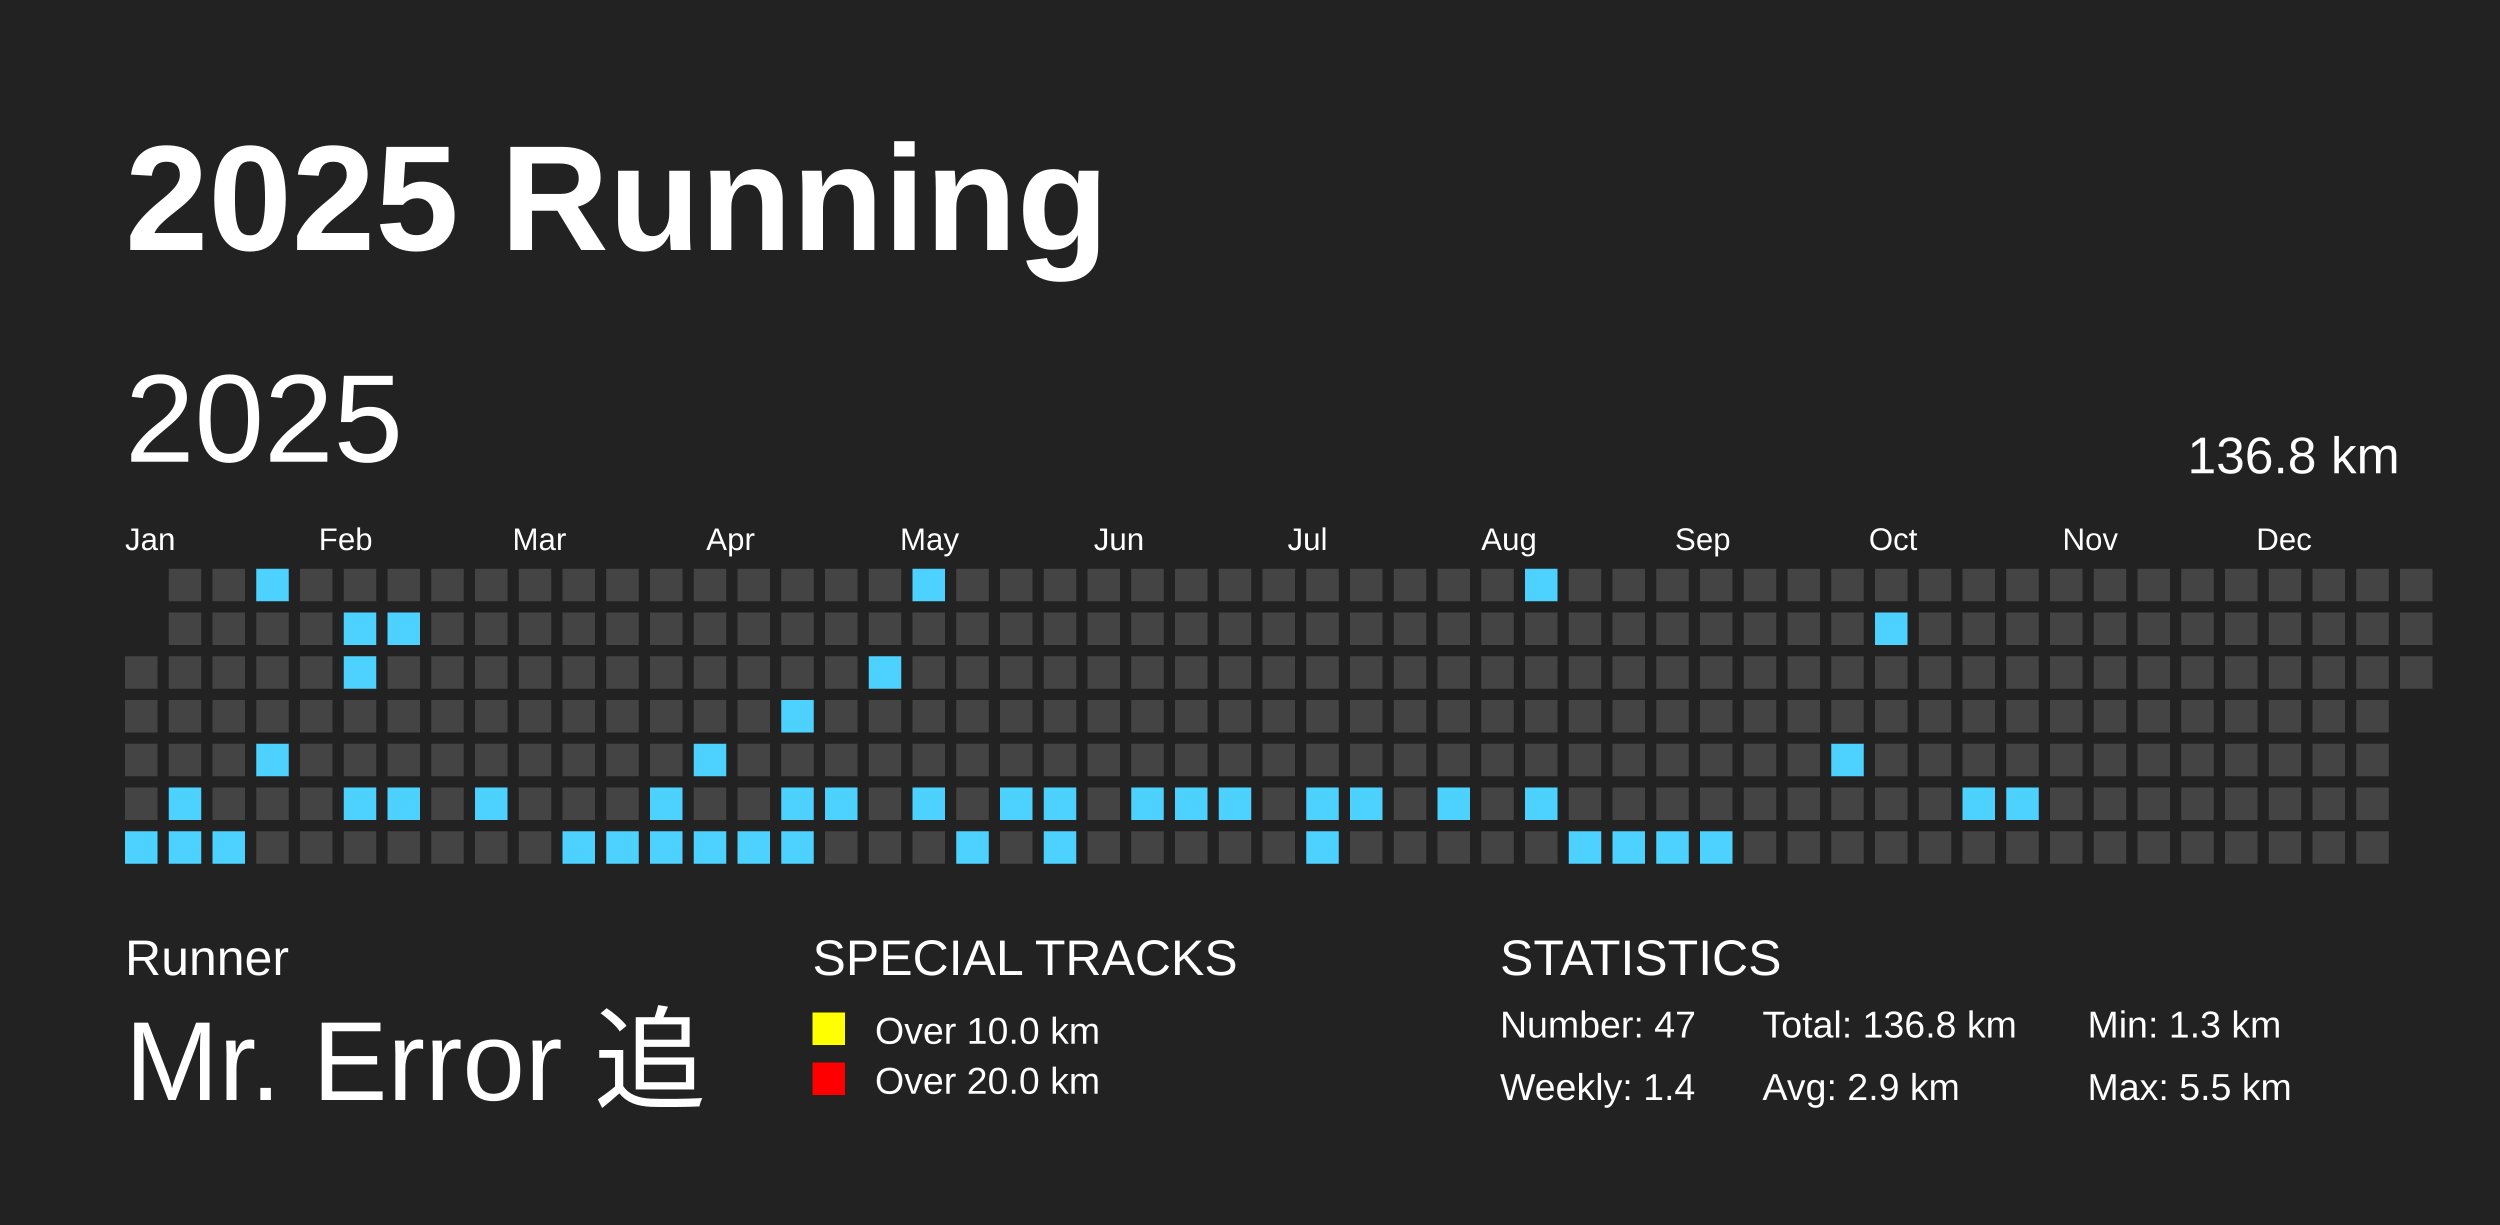
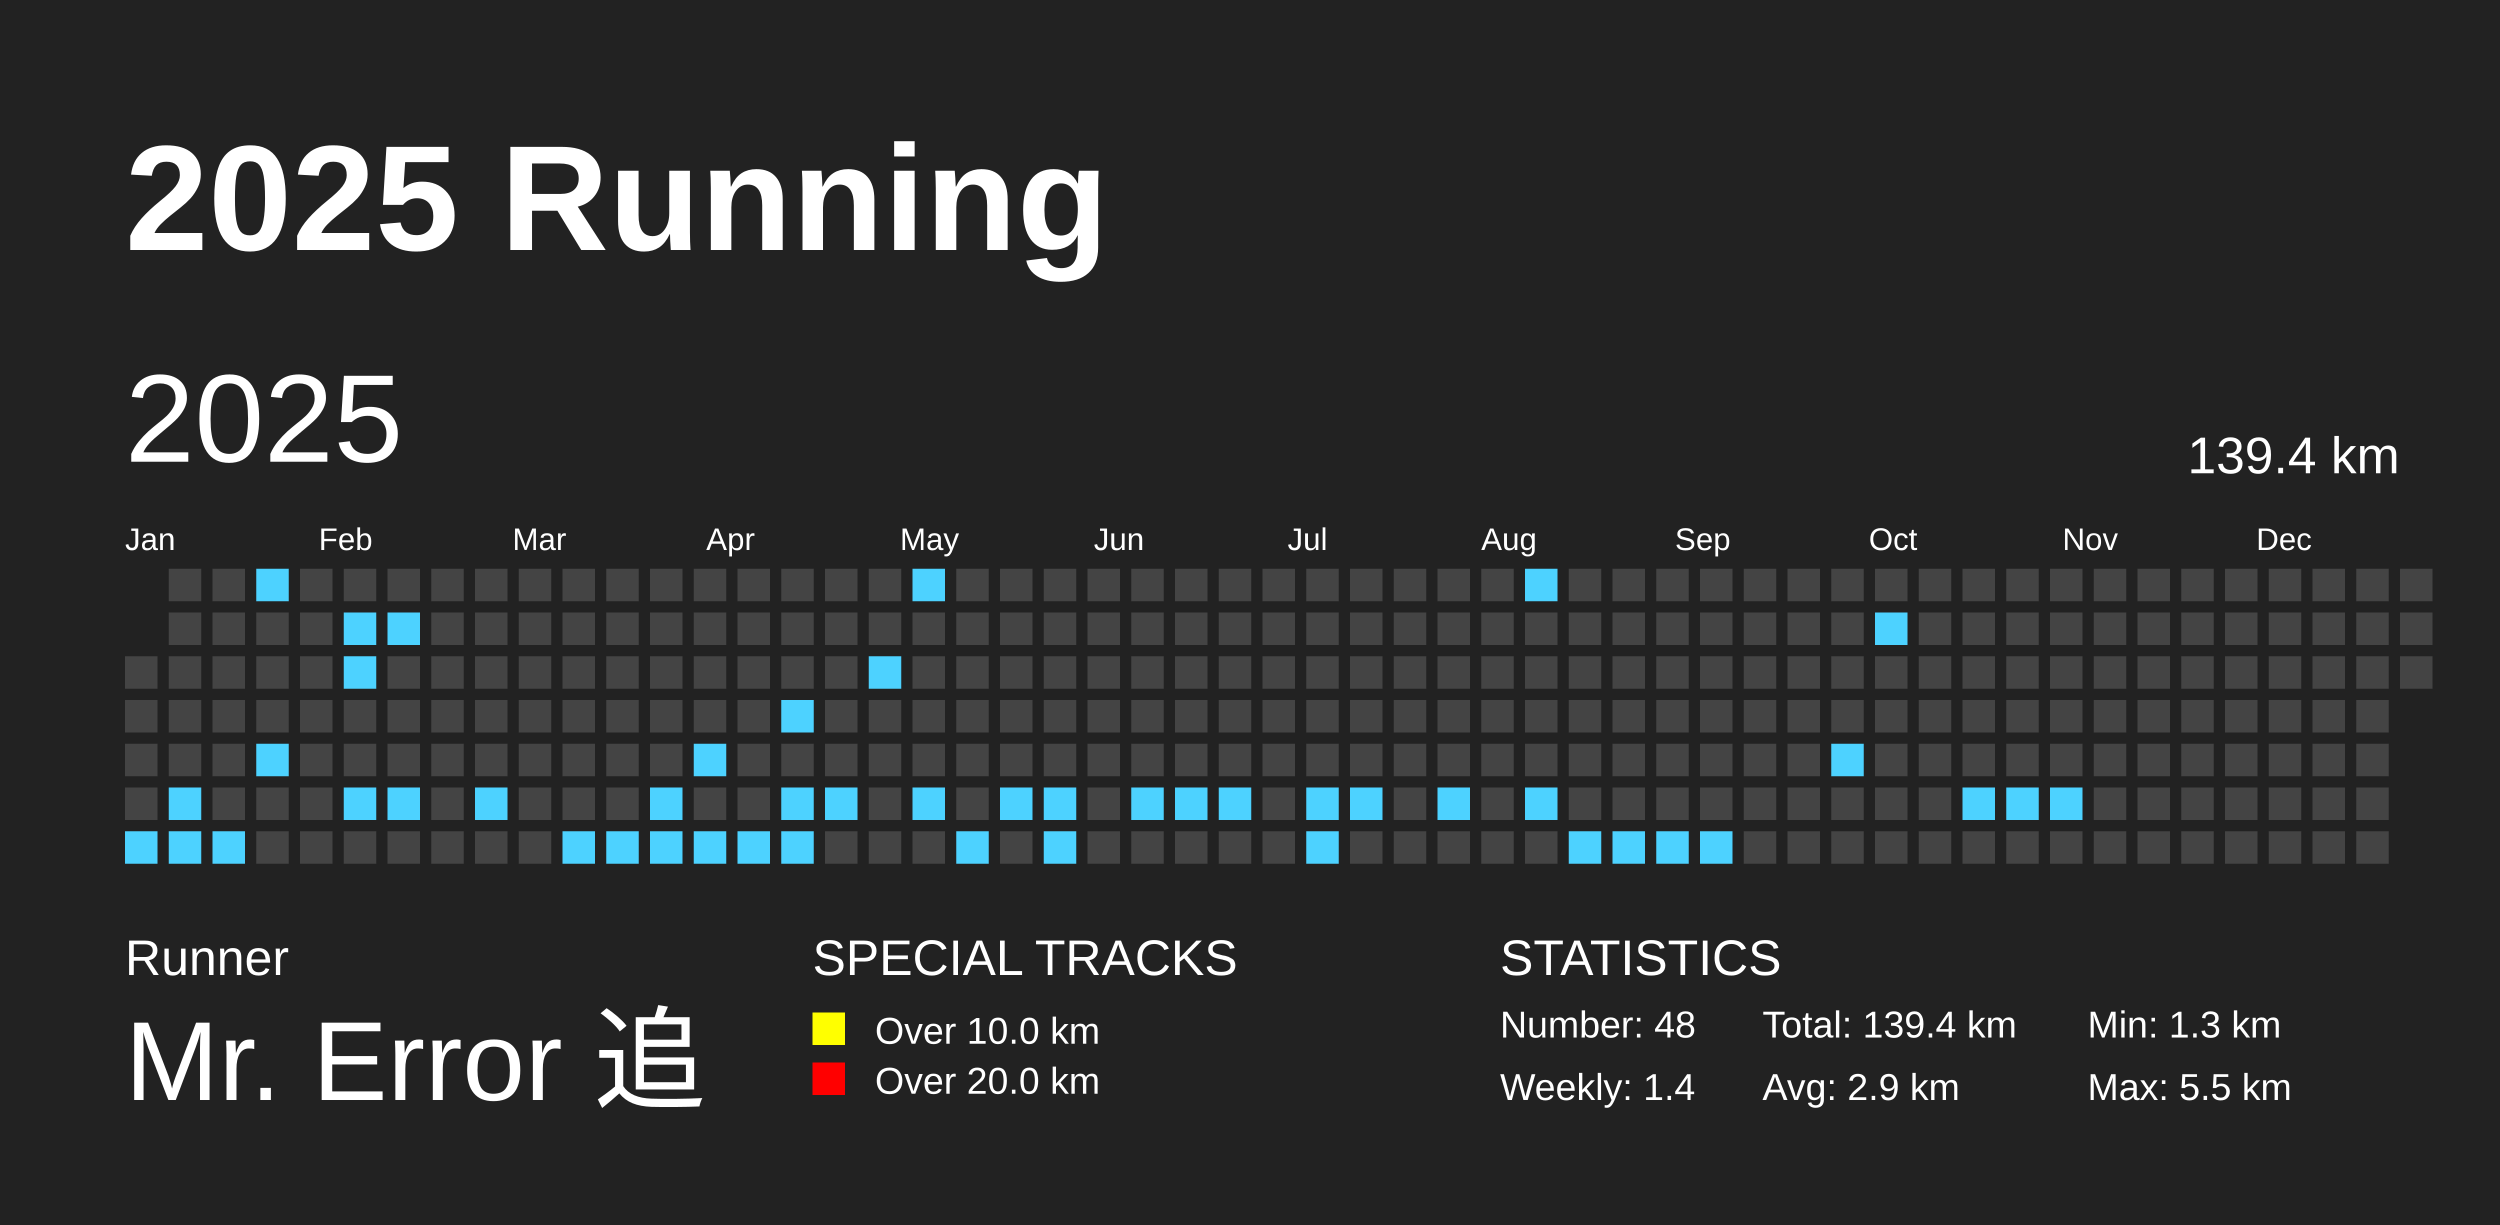
<svg xmlns="http://www.w3.org/2000/svg" baseProfile="full" height="98mm" version="1.1" viewBox="0,0,200,98" width="200mm">
  <defs />
  <rect fill="#222222" height="98" width="200" x="0" y="0" />
  <text fill="#FFFFFF" style="font-size:12px; font-family:Arial; font-weight:bold;" x="10" y="20">2025 Running</text>
  <text fill="#FFFFFF" style="font-size:4px; font-family:Arial" x="10" y="78">Runner</text>
  <text fill="#FFFFFF" style="font-size:9px; font-family:Arial" x="10" y="88">Mr. Error 追</text>
  <text fill="#FFFFFF" style="font-size:4px; font-family:Arial" x="65" y="78">SPECIAL TRACKS</text>
  <rect fill="yellow" height="2.6" width="2.6" x="65" y="81" />
  <text fill="#FFFFFF" style="font-size:3px; font-family:Arial" x="70" y="83.5">Over 10.0 km</text>
  <rect fill="red" height="2.6" width="2.6" x="65" y="85" />
  <text fill="#FFFFFF" style="font-size:3px; font-family:Arial" x="70" y="87.5">Over 20.0 km</text>
  <text fill="#FFFFFF" style="font-size:4px; font-family:Arial" x="120" y="78">STATISTICS</text>
-   <text fill="#FFFFFF" style="font-size:3px; font-family:Arial" x="120" y="83">Number: 47</text>
+   <text fill="#FFFFFF" style="font-size:3px; font-family:Arial" x="120" y="83">Number: 48</text>
  <text fill="#FFFFFF" style="font-size:3px; font-family:Arial" x="120" y="88">Weekly: 1.4</text>
-   <text fill="#FFFFFF" style="font-size:3px; font-family:Arial" x="141" y="83">Total: 136.8 km</text>
+   <text fill="#FFFFFF" style="font-size:3px; font-family:Arial" x="141" y="83">Total: 139.4 km</text>
  <text fill="#FFFFFF" style="font-size:3px; font-family:Arial" x="141" y="88">Avg: 2.9 km</text>
  <text fill="#FFFFFF" style="font-size:3px; font-family:Arial" x="167" y="83">Min: 1.3 km</text>
  <text fill="#FFFFFF" style="font-size:3px; font-family:Arial" x="167" y="88">Max: 5.5 km</text>
  <text dominant-baseline="hanging" fill="#FFFFFF" style="font-size:10.0px; font-family:Arial;" x="10" y="30">2025</text>
-   <text dominant-baseline="hanging" fill="#FFFFFF" style="font-size:4.125px; font-family:Arial;" x="175" y="35">136.8 km</text>
+   <text dominant-baseline="hanging" fill="#FFFFFF" style="font-size:4.125px; font-family:Arial;" x="175" y="35">139.4 km</text>
  <text fill="#FFFFFF" style="font-size:2.5px; font-family:Arial" x="10.0" y="44">Jan</text>
  <text fill="#FFFFFF" style="font-size:2.5px; font-family:Arial" x="25.5" y="44">Feb</text>
  <text fill="#FFFFFF" style="font-size:2.5px; font-family:Arial" x="41.0" y="44">Mar</text>
  <text fill="#FFFFFF" style="font-size:2.5px; font-family:Arial" x="56.5" y="44">Apr</text>
  <text fill="#FFFFFF" style="font-size:2.5px; font-family:Arial" x="72.0" y="44">May</text>
  <text fill="#FFFFFF" style="font-size:2.5px; font-family:Arial" x="87.5" y="44">Jun</text>
  <text fill="#FFFFFF" style="font-size:2.5px; font-family:Arial" x="103.0" y="44">Jul</text>
  <text fill="#FFFFFF" style="font-size:2.5px; font-family:Arial" x="118.5" y="44">Aug</text>
  <text fill="#FFFFFF" style="font-size:2.5px; font-family:Arial" x="134.0" y="44">Sep</text>
  <text fill="#FFFFFF" style="font-size:2.5px; font-family:Arial" x="149.5" y="44">Oct</text>
  <text fill="#FFFFFF" style="font-size:2.5px; font-family:Arial" x="165.0" y="44">Nov</text>
  <text fill="#FFFFFF" style="font-size:2.5px; font-family:Arial" x="180.5" y="44">Dec</text>
  <rect fill="#444444" height="2.6" width="2.6" x="10.0" y="52.5" />
  <rect fill="#444444" height="2.6" width="2.6" x="10.0" y="56.0" />
  <rect fill="#444444" height="2.6" width="2.6" x="10.0" y="59.5" />
  <rect fill="#444444" height="2.6" width="2.6" x="10.0" y="63.0" />
  <rect fill="#4DD2FF" height="2.6" width="2.6" x="10.0" y="66.5" />
  <rect fill="#444444" height="2.6" width="2.6" x="13.5" y="45.5" />
  <rect fill="#444444" height="2.6" width="2.6" x="13.5" y="49.0" />
  <rect fill="#444444" height="2.6" width="2.6" x="13.5" y="52.5" />
  <rect fill="#444444" height="2.6" width="2.6" x="13.5" y="56.0" />
  <rect fill="#444444" height="2.6" width="2.6" x="13.5" y="59.5" />
  <rect fill="#4DD2FF" height="2.6" width="2.6" x="13.5" y="63.0" />
  <rect fill="#4DD2FF" height="2.6" width="2.6" x="13.5" y="66.5" />
  <rect fill="#444444" height="2.6" width="2.6" x="17.0" y="45.5" />
  <rect fill="#444444" height="2.6" width="2.6" x="17.0" y="49.0" />
  <rect fill="#444444" height="2.6" width="2.6" x="17.0" y="52.5" />
  <rect fill="#444444" height="2.6" width="2.6" x="17.0" y="56.0" />
  <rect fill="#444444" height="2.6" width="2.6" x="17.0" y="59.5" />
  <rect fill="#444444" height="2.6" width="2.6" x="17.0" y="63.0" />
  <rect fill="#4DD2FF" height="2.6" width="2.6" x="17.0" y="66.5" />
  <rect fill="#4DD2FF" height="2.6" width="2.6" x="20.5" y="45.5" />
  <rect fill="#444444" height="2.6" width="2.6" x="20.5" y="49.0" />
  <rect fill="#444444" height="2.6" width="2.6" x="20.5" y="52.5" />
  <rect fill="#444444" height="2.6" width="2.6" x="20.5" y="56.0" />
  <rect fill="#4DD2FF" height="2.6" width="2.6" x="20.5" y="59.5" />
  <rect fill="#444444" height="2.6" width="2.6" x="20.5" y="63.0" />
  <rect fill="#444444" height="2.6" width="2.6" x="20.5" y="66.5" />
  <rect fill="#444444" height="2.6" width="2.6" x="24.0" y="45.5" />
  <rect fill="#444444" height="2.6" width="2.6" x="24.0" y="49.0" />
  <rect fill="#444444" height="2.6" width="2.6" x="24.0" y="52.5" />
  <rect fill="#444444" height="2.6" width="2.6" x="24.0" y="56.0" />
  <rect fill="#444444" height="2.6" width="2.6" x="24.0" y="59.5" />
  <rect fill="#444444" height="2.6" width="2.6" x="24.0" y="63.0" />
  <rect fill="#444444" height="2.6" width="2.6" x="24.0" y="66.5" />
  <rect fill="#444444" height="2.6" width="2.6" x="27.5" y="45.5" />
  <rect fill="#4DD2FF" height="2.6" width="2.6" x="27.5" y="49.0" />
  <rect fill="#4DD2FF" height="2.6" width="2.6" x="27.5" y="52.5" />
  <rect fill="#444444" height="2.6" width="2.6" x="27.5" y="56.0" />
  <rect fill="#444444" height="2.6" width="2.6" x="27.5" y="59.5" />
  <rect fill="#4DD2FF" height="2.6" width="2.6" x="27.5" y="63.0" />
  <rect fill="#444444" height="2.6" width="2.6" x="27.5" y="66.5" />
  <rect fill="#444444" height="2.6" width="2.6" x="31.0" y="45.5" />
  <rect fill="#4DD2FF" height="2.6" width="2.6" x="31.0" y="49.0" />
  <rect fill="#444444" height="2.6" width="2.6" x="31.0" y="52.5" />
  <rect fill="#444444" height="2.6" width="2.6" x="31.0" y="56.0" />
  <rect fill="#444444" height="2.6" width="2.6" x="31.0" y="59.5" />
  <rect fill="#4DD2FF" height="2.6" width="2.6" x="31.0" y="63.0" />
  <rect fill="#444444" height="2.6" width="2.6" x="31.0" y="66.5" />
  <rect fill="#444444" height="2.6" width="2.6" x="34.5" y="45.5" />
  <rect fill="#444444" height="2.6" width="2.6" x="34.5" y="49.0" />
  <rect fill="#444444" height="2.6" width="2.6" x="34.5" y="52.5" />
  <rect fill="#444444" height="2.6" width="2.6" x="34.5" y="56.0" />
  <rect fill="#444444" height="2.6" width="2.6" x="34.5" y="59.5" />
  <rect fill="#444444" height="2.6" width="2.6" x="34.5" y="63.0" />
  <rect fill="#444444" height="2.6" width="2.6" x="34.5" y="66.5" />
  <rect fill="#444444" height="2.6" width="2.6" x="38.0" y="45.5" />
  <rect fill="#444444" height="2.6" width="2.6" x="38.0" y="49.0" />
  <rect fill="#444444" height="2.6" width="2.6" x="38.0" y="52.5" />
  <rect fill="#444444" height="2.6" width="2.6" x="38.0" y="56.0" />
  <rect fill="#444444" height="2.6" width="2.6" x="38.0" y="59.5" />
  <rect fill="#4DD2FF" height="2.6" width="2.6" x="38.0" y="63.0" />
  <rect fill="#444444" height="2.6" width="2.6" x="38.0" y="66.5" />
  <rect fill="#444444" height="2.6" width="2.6" x="41.5" y="45.5" />
  <rect fill="#444444" height="2.6" width="2.6" x="41.5" y="49.0" />
  <rect fill="#444444" height="2.6" width="2.6" x="41.5" y="52.5" />
  <rect fill="#444444" height="2.6" width="2.6" x="41.5" y="56.0" />
  <rect fill="#444444" height="2.6" width="2.6" x="41.5" y="59.5" />
  <rect fill="#444444" height="2.6" width="2.6" x="41.5" y="63.0" />
  <rect fill="#444444" height="2.6" width="2.6" x="41.5" y="66.5" />
  <rect fill="#444444" height="2.6" width="2.6" x="45.0" y="45.5" />
  <rect fill="#444444" height="2.6" width="2.6" x="45.0" y="49.0" />
  <rect fill="#444444" height="2.6" width="2.6" x="45.0" y="52.5" />
  <rect fill="#444444" height="2.6" width="2.6" x="45.0" y="56.0" />
  <rect fill="#444444" height="2.6" width="2.6" x="45.0" y="59.5" />
  <rect fill="#444444" height="2.6" width="2.6" x="45.0" y="63.0" />
  <rect fill="#4DD2FF" height="2.6" width="2.6" x="45.0" y="66.5" />
  <rect fill="#444444" height="2.6" width="2.6" x="48.5" y="45.5" />
  <rect fill="#444444" height="2.6" width="2.6" x="48.5" y="49.0" />
  <rect fill="#444444" height="2.6" width="2.6" x="48.5" y="52.5" />
  <rect fill="#444444" height="2.6" width="2.6" x="48.5" y="56.0" />
  <rect fill="#444444" height="2.6" width="2.6" x="48.5" y="59.5" />
  <rect fill="#444444" height="2.6" width="2.6" x="48.5" y="63.0" />
  <rect fill="#4DD2FF" height="2.6" width="2.6" x="48.5" y="66.5" />
  <rect fill="#444444" height="2.6" width="2.6" x="52.0" y="45.5" />
  <rect fill="#444444" height="2.6" width="2.6" x="52.0" y="49.0" />
  <rect fill="#444444" height="2.6" width="2.6" x="52.0" y="52.5" />
  <rect fill="#444444" height="2.6" width="2.6" x="52.0" y="56.0" />
  <rect fill="#444444" height="2.6" width="2.6" x="52.0" y="59.5" />
  <rect fill="#4DD2FF" height="2.6" width="2.6" x="52.0" y="63.0" />
  <rect fill="#4DD2FF" height="2.6" width="2.6" x="52.0" y="66.5" />
  <rect fill="#444444" height="2.6" width="2.6" x="55.5" y="45.5" />
  <rect fill="#444444" height="2.6" width="2.6" x="55.5" y="49.0" />
  <rect fill="#444444" height="2.6" width="2.6" x="55.5" y="52.5" />
  <rect fill="#444444" height="2.6" width="2.6" x="55.5" y="56.0" />
  <rect fill="#4DD2FF" height="2.6" width="2.6" x="55.5" y="59.5" />
  <rect fill="#444444" height="2.6" width="2.6" x="55.5" y="63.0" />
  <rect fill="#4DD2FF" height="2.6" width="2.6" x="55.5" y="66.5" />
  <rect fill="#444444" height="2.6" width="2.6" x="59.0" y="45.5" />
  <rect fill="#444444" height="2.6" width="2.6" x="59.0" y="49.0" />
  <rect fill="#444444" height="2.6" width="2.6" x="59.0" y="52.5" />
  <rect fill="#444444" height="2.6" width="2.6" x="59.0" y="56.0" />
  <rect fill="#444444" height="2.6" width="2.6" x="59.0" y="59.5" />
  <rect fill="#444444" height="2.6" width="2.6" x="59.0" y="63.0" />
  <rect fill="#4DD2FF" height="2.6" width="2.6" x="59.0" y="66.5" />
  <rect fill="#444444" height="2.6" width="2.6" x="62.5" y="45.5" />
  <rect fill="#444444" height="2.6" width="2.6" x="62.5" y="49.0" />
  <rect fill="#444444" height="2.6" width="2.6" x="62.5" y="52.5" />
  <rect fill="#4DD2FF" height="2.6" width="2.6" x="62.5" y="56.0" />
  <rect fill="#444444" height="2.6" width="2.6" x="62.5" y="59.5" />
  <rect fill="#4DD2FF" height="2.6" width="2.6" x="62.5" y="63.0" />
  <rect fill="#4DD2FF" height="2.6" width="2.6" x="62.5" y="66.5" />
  <rect fill="#444444" height="2.6" width="2.6" x="66.0" y="45.5" />
  <rect fill="#444444" height="2.6" width="2.6" x="66.0" y="49.0" />
  <rect fill="#444444" height="2.6" width="2.6" x="66.0" y="52.5" />
  <rect fill="#444444" height="2.6" width="2.6" x="66.0" y="56.0" />
  <rect fill="#444444" height="2.6" width="2.6" x="66.0" y="59.5" />
  <rect fill="#4DD2FF" height="2.6" width="2.6" x="66.0" y="63.0" />
  <rect fill="#444444" height="2.6" width="2.6" x="66.0" y="66.5" />
  <rect fill="#444444" height="2.6" width="2.6" x="69.5" y="45.5" />
  <rect fill="#444444" height="2.6" width="2.6" x="69.5" y="49.0" />
  <rect fill="#4DD2FF" height="2.6" width="2.6" x="69.5" y="52.5" />
  <rect fill="#444444" height="2.6" width="2.6" x="69.5" y="56.0" />
  <rect fill="#444444" height="2.6" width="2.6" x="69.5" y="59.5" />
  <rect fill="#444444" height="2.6" width="2.6" x="69.5" y="63.0" />
  <rect fill="#444444" height="2.6" width="2.6" x="69.5" y="66.5" />
  <rect fill="#4DD2FF" height="2.6" width="2.6" x="73.0" y="45.5" />
  <rect fill="#444444" height="2.6" width="2.6" x="73.0" y="49.0" />
  <rect fill="#444444" height="2.6" width="2.6" x="73.0" y="52.5" />
  <rect fill="#444444" height="2.6" width="2.6" x="73.0" y="56.0" />
  <rect fill="#444444" height="2.6" width="2.6" x="73.0" y="59.5" />
  <rect fill="#4DD2FF" height="2.6" width="2.6" x="73.0" y="63.0" />
  <rect fill="#444444" height="2.6" width="2.6" x="73.0" y="66.5" />
  <rect fill="#444444" height="2.6" width="2.6" x="76.5" y="45.5" />
  <rect fill="#444444" height="2.6" width="2.6" x="76.5" y="49.0" />
  <rect fill="#444444" height="2.6" width="2.6" x="76.5" y="52.5" />
  <rect fill="#444444" height="2.6" width="2.6" x="76.5" y="56.0" />
  <rect fill="#444444" height="2.6" width="2.6" x="76.5" y="59.5" />
  <rect fill="#444444" height="2.6" width="2.6" x="76.5" y="63.0" />
  <rect fill="#4DD2FF" height="2.6" width="2.6" x="76.5" y="66.5" />
  <rect fill="#444444" height="2.6" width="2.6" x="80.0" y="45.5" />
  <rect fill="#444444" height="2.6" width="2.6" x="80.0" y="49.0" />
  <rect fill="#444444" height="2.6" width="2.6" x="80.0" y="52.5" />
  <rect fill="#444444" height="2.6" width="2.6" x="80.0" y="56.0" />
  <rect fill="#444444" height="2.6" width="2.6" x="80.0" y="59.5" />
  <rect fill="#4DD2FF" height="2.6" width="2.6" x="80.0" y="63.0" />
  <rect fill="#444444" height="2.6" width="2.6" x="80.0" y="66.5" />
  <rect fill="#444444" height="2.6" width="2.6" x="83.5" y="45.5" />
  <rect fill="#444444" height="2.6" width="2.6" x="83.5" y="49.0" />
  <rect fill="#444444" height="2.6" width="2.6" x="83.5" y="52.5" />
  <rect fill="#444444" height="2.6" width="2.6" x="83.5" y="56.0" />
  <rect fill="#444444" height="2.6" width="2.6" x="83.5" y="59.5" />
  <rect fill="#4DD2FF" height="2.6" width="2.6" x="83.5" y="63.0" />
  <rect fill="#4DD2FF" height="2.6" width="2.6" x="83.5" y="66.5" />
  <rect fill="#444444" height="2.6" width="2.6" x="87.0" y="45.5" />
  <rect fill="#444444" height="2.6" width="2.6" x="87.0" y="49.0" />
  <rect fill="#444444" height="2.6" width="2.6" x="87.0" y="52.5" />
  <rect fill="#444444" height="2.6" width="2.6" x="87.0" y="56.0" />
  <rect fill="#444444" height="2.6" width="2.6" x="87.0" y="59.5" />
  <rect fill="#444444" height="2.6" width="2.6" x="87.0" y="63.0" />
  <rect fill="#444444" height="2.6" width="2.6" x="87.0" y="66.5" />
  <rect fill="#444444" height="2.6" width="2.6" x="90.5" y="45.5" />
  <rect fill="#444444" height="2.6" width="2.6" x="90.5" y="49.0" />
  <rect fill="#444444" height="2.6" width="2.6" x="90.5" y="52.5" />
  <rect fill="#444444" height="2.6" width="2.6" x="90.5" y="56.0" />
  <rect fill="#444444" height="2.6" width="2.6" x="90.5" y="59.5" />
  <rect fill="#4DD2FF" height="2.6" width="2.6" x="90.5" y="63.0" />
  <rect fill="#444444" height="2.6" width="2.6" x="90.5" y="66.5" />
  <rect fill="#444444" height="2.6" width="2.6" x="94.0" y="45.5" />
  <rect fill="#444444" height="2.6" width="2.6" x="94.0" y="49.0" />
  <rect fill="#444444" height="2.6" width="2.6" x="94.0" y="52.5" />
  <rect fill="#444444" height="2.6" width="2.6" x="94.0" y="56.0" />
  <rect fill="#444444" height="2.6" width="2.6" x="94.0" y="59.5" />
  <rect fill="#4DD2FF" height="2.6" width="2.6" x="94.0" y="63.0" />
  <rect fill="#444444" height="2.6" width="2.6" x="94.0" y="66.5" />
  <rect fill="#444444" height="2.6" width="2.6" x="97.5" y="45.5" />
  <rect fill="#444444" height="2.6" width="2.6" x="97.5" y="49.0" />
  <rect fill="#444444" height="2.6" width="2.6" x="97.5" y="52.5" />
  <rect fill="#444444" height="2.6" width="2.6" x="97.5" y="56.0" />
  <rect fill="#444444" height="2.6" width="2.6" x="97.5" y="59.5" />
  <rect fill="#4DD2FF" height="2.6" width="2.6" x="97.5" y="63.0" />
  <rect fill="#444444" height="2.6" width="2.6" x="97.5" y="66.5" />
  <rect fill="#444444" height="2.6" width="2.6" x="101.0" y="45.5" />
  <rect fill="#444444" height="2.6" width="2.6" x="101.0" y="49.0" />
  <rect fill="#444444" height="2.6" width="2.6" x="101.0" y="52.5" />
  <rect fill="#444444" height="2.6" width="2.6" x="101.0" y="56.0" />
  <rect fill="#444444" height="2.6" width="2.6" x="101.0" y="59.5" />
  <rect fill="#444444" height="2.6" width="2.6" x="101.0" y="63.0" />
  <rect fill="#444444" height="2.6" width="2.6" x="101.0" y="66.5" />
  <rect fill="#444444" height="2.6" width="2.6" x="104.5" y="45.5" />
  <rect fill="#444444" height="2.6" width="2.6" x="104.5" y="49.0" />
  <rect fill="#444444" height="2.6" width="2.6" x="104.5" y="52.5" />
  <rect fill="#444444" height="2.6" width="2.6" x="104.5" y="56.0" />
  <rect fill="#444444" height="2.6" width="2.6" x="104.5" y="59.5" />
  <rect fill="#4DD2FF" height="2.6" width="2.6" x="104.5" y="63.0" />
  <rect fill="#4DD2FF" height="2.6" width="2.6" x="104.5" y="66.5" />
  <rect fill="#444444" height="2.6" width="2.6" x="108.0" y="45.5" />
  <rect fill="#444444" height="2.6" width="2.6" x="108.0" y="49.0" />
  <rect fill="#444444" height="2.6" width="2.6" x="108.0" y="52.5" />
  <rect fill="#444444" height="2.6" width="2.6" x="108.0" y="56.0" />
  <rect fill="#444444" height="2.6" width="2.6" x="108.0" y="59.5" />
  <rect fill="#4DD2FF" height="2.6" width="2.6" x="108.0" y="63.0" />
  <rect fill="#444444" height="2.6" width="2.6" x="108.0" y="66.5" />
  <rect fill="#444444" height="2.6" width="2.6" x="111.5" y="45.5" />
  <rect fill="#444444" height="2.6" width="2.6" x="111.5" y="49.0" />
  <rect fill="#444444" height="2.6" width="2.6" x="111.5" y="52.5" />
  <rect fill="#444444" height="2.6" width="2.6" x="111.5" y="56.0" />
  <rect fill="#444444" height="2.6" width="2.6" x="111.5" y="59.5" />
  <rect fill="#444444" height="2.6" width="2.6" x="111.5" y="63.0" />
  <rect fill="#444444" height="2.6" width="2.6" x="111.5" y="66.5" />
  <rect fill="#444444" height="2.6" width="2.6" x="115.0" y="45.5" />
  <rect fill="#444444" height="2.6" width="2.6" x="115.0" y="49.0" />
  <rect fill="#444444" height="2.6" width="2.6" x="115.0" y="52.5" />
  <rect fill="#444444" height="2.6" width="2.6" x="115.0" y="56.0" />
  <rect fill="#444444" height="2.6" width="2.6" x="115.0" y="59.5" />
  <rect fill="#4DD2FF" height="2.6" width="2.6" x="115.0" y="63.0" />
  <rect fill="#444444" height="2.6" width="2.6" x="115.0" y="66.5" />
  <rect fill="#444444" height="2.6" width="2.6" x="118.5" y="45.5" />
  <rect fill="#444444" height="2.6" width="2.6" x="118.5" y="49.0" />
  <rect fill="#444444" height="2.6" width="2.6" x="118.5" y="52.5" />
  <rect fill="#444444" height="2.6" width="2.6" x="118.5" y="56.0" />
  <rect fill="#444444" height="2.6" width="2.6" x="118.5" y="59.5" />
  <rect fill="#444444" height="2.6" width="2.6" x="118.5" y="63.0" />
  <rect fill="#444444" height="2.6" width="2.6" x="118.5" y="66.5" />
  <rect fill="#4DD2FF" height="2.6" width="2.6" x="122.0" y="45.5" />
  <rect fill="#444444" height="2.6" width="2.6" x="122.0" y="49.0" />
  <rect fill="#444444" height="2.6" width="2.6" x="122.0" y="52.5" />
  <rect fill="#444444" height="2.6" width="2.6" x="122.0" y="56.0" />
  <rect fill="#444444" height="2.6" width="2.6" x="122.0" y="59.5" />
  <rect fill="#4DD2FF" height="2.6" width="2.6" x="122.0" y="63.0" />
  <rect fill="#444444" height="2.6" width="2.6" x="122.0" y="66.5" />
  <rect fill="#444444" height="2.6" width="2.6" x="125.5" y="45.5" />
  <rect fill="#444444" height="2.6" width="2.6" x="125.5" y="49.0" />
  <rect fill="#444444" height="2.6" width="2.6" x="125.5" y="52.5" />
  <rect fill="#444444" height="2.6" width="2.6" x="125.5" y="56.0" />
  <rect fill="#444444" height="2.6" width="2.6" x="125.5" y="59.5" />
  <rect fill="#444444" height="2.6" width="2.6" x="125.5" y="63.0" />
  <rect fill="#4DD2FF" height="2.6" width="2.6" x="125.5" y="66.5" />
  <rect fill="#444444" height="2.6" width="2.6" x="129.0" y="45.5" />
  <rect fill="#444444" height="2.6" width="2.6" x="129.0" y="49.0" />
  <rect fill="#444444" height="2.6" width="2.6" x="129.0" y="52.5" />
  <rect fill="#444444" height="2.6" width="2.6" x="129.0" y="56.0" />
  <rect fill="#444444" height="2.6" width="2.6" x="129.0" y="59.5" />
  <rect fill="#444444" height="2.6" width="2.6" x="129.0" y="63.0" />
  <rect fill="#4DD2FF" height="2.6" width="2.6" x="129.0" y="66.5" />
  <rect fill="#444444" height="2.6" width="2.6" x="132.5" y="45.5" />
  <rect fill="#444444" height="2.6" width="2.6" x="132.5" y="49.0" />
  <rect fill="#444444" height="2.6" width="2.6" x="132.5" y="52.5" />
  <rect fill="#444444" height="2.6" width="2.6" x="132.5" y="56.0" />
  <rect fill="#444444" height="2.6" width="2.6" x="132.5" y="59.5" />
  <rect fill="#444444" height="2.6" width="2.6" x="132.5" y="63.0" />
  <rect fill="#4DD2FF" height="2.6" width="2.6" x="132.5" y="66.5" />
  <rect fill="#444444" height="2.6" width="2.6" x="136.0" y="45.5" />
  <rect fill="#444444" height="2.6" width="2.6" x="136.0" y="49.0" />
  <rect fill="#444444" height="2.6" width="2.6" x="136.0" y="52.5" />
  <rect fill="#444444" height="2.6" width="2.6" x="136.0" y="56.0" />
  <rect fill="#444444" height="2.6" width="2.6" x="136.0" y="59.5" />
  <rect fill="#444444" height="2.6" width="2.6" x="136.0" y="63.0" />
  <rect fill="#4DD2FF" height="2.6" width="2.6" x="136.0" y="66.5" />
  <rect fill="#444444" height="2.6" width="2.6" x="139.5" y="45.5" />
  <rect fill="#444444" height="2.6" width="2.6" x="139.5" y="49.0" />
  <rect fill="#444444" height="2.6" width="2.6" x="139.5" y="52.5" />
  <rect fill="#444444" height="2.6" width="2.6" x="139.5" y="56.0" />
  <rect fill="#444444" height="2.6" width="2.6" x="139.5" y="59.5" />
  <rect fill="#444444" height="2.6" width="2.6" x="139.5" y="63.0" />
  <rect fill="#444444" height="2.6" width="2.6" x="139.5" y="66.5" />
  <rect fill="#444444" height="2.6" width="2.6" x="143.0" y="45.5" />
  <rect fill="#444444" height="2.6" width="2.6" x="143.0" y="49.0" />
  <rect fill="#444444" height="2.6" width="2.6" x="143.0" y="52.5" />
  <rect fill="#444444" height="2.6" width="2.6" x="143.0" y="56.0" />
  <rect fill="#444444" height="2.6" width="2.6" x="143.0" y="59.5" />
  <rect fill="#444444" height="2.6" width="2.6" x="143.0" y="63.0" />
  <rect fill="#444444" height="2.6" width="2.6" x="143.0" y="66.5" />
  <rect fill="#444444" height="2.6" width="2.6" x="146.5" y="45.5" />
  <rect fill="#444444" height="2.6" width="2.6" x="146.5" y="49.0" />
  <rect fill="#444444" height="2.6" width="2.6" x="146.5" y="52.5" />
  <rect fill="#444444" height="2.6" width="2.6" x="146.5" y="56.0" />
  <rect fill="#4DD2FF" height="2.6" width="2.6" x="146.5" y="59.5" />
  <rect fill="#444444" height="2.6" width="2.6" x="146.5" y="63.0" />
  <rect fill="#444444" height="2.6" width="2.6" x="146.5" y="66.5" />
  <rect fill="#444444" height="2.6" width="2.6" x="150.0" y="45.5" />
  <rect fill="#4DD2FF" height="2.6" width="2.6" x="150.0" y="49.0" />
  <rect fill="#444444" height="2.6" width="2.6" x="150.0" y="52.5" />
  <rect fill="#444444" height="2.6" width="2.6" x="150.0" y="56.0" />
  <rect fill="#444444" height="2.6" width="2.6" x="150.0" y="59.5" />
  <rect fill="#444444" height="2.6" width="2.6" x="150.0" y="63.0" />
  <rect fill="#444444" height="2.6" width="2.6" x="150.0" y="66.5" />
  <rect fill="#444444" height="2.6" width="2.6" x="153.5" y="45.5" />
  <rect fill="#444444" height="2.6" width="2.6" x="153.5" y="49.0" />
  <rect fill="#444444" height="2.6" width="2.6" x="153.5" y="52.5" />
  <rect fill="#444444" height="2.6" width="2.6" x="153.5" y="56.0" />
  <rect fill="#444444" height="2.6" width="2.6" x="153.5" y="59.5" />
  <rect fill="#444444" height="2.6" width="2.6" x="153.5" y="63.0" />
  <rect fill="#444444" height="2.6" width="2.6" x="153.5" y="66.5" />
  <rect fill="#444444" height="2.6" width="2.6" x="157.0" y="45.5" />
  <rect fill="#444444" height="2.6" width="2.6" x="157.0" y="49.0" />
  <rect fill="#444444" height="2.6" width="2.6" x="157.0" y="52.5" />
  <rect fill="#444444" height="2.6" width="2.6" x="157.0" y="56.0" />
  <rect fill="#444444" height="2.6" width="2.6" x="157.0" y="59.5" />
  <rect fill="#4DD2FF" height="2.6" width="2.6" x="157.0" y="63.0" />
  <rect fill="#444444" height="2.6" width="2.6" x="157.0" y="66.5" />
  <rect fill="#444444" height="2.6" width="2.6" x="160.5" y="45.5" />
  <rect fill="#444444" height="2.6" width="2.6" x="160.5" y="49.0" />
  <rect fill="#444444" height="2.6" width="2.6" x="160.5" y="52.5" />
  <rect fill="#444444" height="2.6" width="2.6" x="160.5" y="56.0" />
  <rect fill="#444444" height="2.6" width="2.6" x="160.5" y="59.5" />
  <rect fill="#4DD2FF" height="2.6" width="2.6" x="160.5" y="63.0" />
  <rect fill="#444444" height="2.6" width="2.6" x="160.5" y="66.5" />
  <rect fill="#444444" height="2.6" width="2.6" x="164.0" y="45.5" />
  <rect fill="#444444" height="2.6" width="2.6" x="164.0" y="49.0" />
  <rect fill="#444444" height="2.6" width="2.6" x="164.0" y="52.5" />
  <rect fill="#444444" height="2.6" width="2.6" x="164.0" y="56.0" />
  <rect fill="#444444" height="2.6" width="2.6" x="164.0" y="59.5" />
-   <rect fill="#444444" height="2.6" width="2.6" x="164.0" y="63.0" />
+   <rect fill="#4DD2FF" height="2.6" width="2.6" x="164.0" y="63.0" />
  <rect fill="#444444" height="2.6" width="2.6" x="164.0" y="66.5" />
  <rect fill="#444444" height="2.6" width="2.6" x="167.5" y="45.5" />
  <rect fill="#444444" height="2.6" width="2.6" x="167.5" y="49.0" />
  <rect fill="#444444" height="2.6" width="2.6" x="167.5" y="52.5" />
  <rect fill="#444444" height="2.6" width="2.6" x="167.5" y="56.0" />
  <rect fill="#444444" height="2.6" width="2.6" x="167.5" y="59.5" />
  <rect fill="#444444" height="2.6" width="2.6" x="167.5" y="63.0" />
  <rect fill="#444444" height="2.6" width="2.6" x="167.5" y="66.5" />
  <rect fill="#444444" height="2.6" width="2.6" x="171.0" y="45.5" />
  <rect fill="#444444" height="2.6" width="2.6" x="171.0" y="49.0" />
  <rect fill="#444444" height="2.6" width="2.6" x="171.0" y="52.5" />
  <rect fill="#444444" height="2.6" width="2.6" x="171.0" y="56.0" />
  <rect fill="#444444" height="2.6" width="2.6" x="171.0" y="59.5" />
  <rect fill="#444444" height="2.6" width="2.6" x="171.0" y="63.0" />
  <rect fill="#444444" height="2.6" width="2.6" x="171.0" y="66.5" />
  <rect fill="#444444" height="2.6" width="2.6" x="174.5" y="45.5" />
  <rect fill="#444444" height="2.6" width="2.6" x="174.5" y="49.0" />
  <rect fill="#444444" height="2.6" width="2.6" x="174.5" y="52.5" />
  <rect fill="#444444" height="2.6" width="2.6" x="174.5" y="56.0" />
  <rect fill="#444444" height="2.6" width="2.6" x="174.5" y="59.5" />
  <rect fill="#444444" height="2.6" width="2.6" x="174.5" y="63.0" />
  <rect fill="#444444" height="2.6" width="2.6" x="174.5" y="66.5" />
  <rect fill="#444444" height="2.6" width="2.6" x="178.0" y="45.5" />
  <rect fill="#444444" height="2.6" width="2.6" x="178.0" y="49.0" />
  <rect fill="#444444" height="2.6" width="2.6" x="178.0" y="52.5" />
  <rect fill="#444444" height="2.6" width="2.6" x="178.0" y="56.0" />
  <rect fill="#444444" height="2.6" width="2.6" x="178.0" y="59.5" />
  <rect fill="#444444" height="2.6" width="2.6" x="178.0" y="63.0" />
  <rect fill="#444444" height="2.6" width="2.6" x="178.0" y="66.5" />
  <rect fill="#444444" height="2.6" width="2.6" x="181.5" y="45.5" />
  <rect fill="#444444" height="2.6" width="2.6" x="181.5" y="49.0" />
  <rect fill="#444444" height="2.6" width="2.6" x="181.5" y="52.5" />
  <rect fill="#444444" height="2.6" width="2.6" x="181.5" y="56.0" />
  <rect fill="#444444" height="2.6" width="2.6" x="181.5" y="59.5" />
  <rect fill="#444444" height="2.6" width="2.6" x="181.5" y="63.0" />
  <rect fill="#444444" height="2.6" width="2.6" x="181.5" y="66.5" />
  <rect fill="#444444" height="2.6" width="2.6" x="185.0" y="45.5" />
  <rect fill="#444444" height="2.6" width="2.6" x="185.0" y="49.0" />
  <rect fill="#444444" height="2.6" width="2.6" x="185.0" y="52.5" />
  <rect fill="#444444" height="2.6" width="2.6" x="185.0" y="56.0" />
  <rect fill="#444444" height="2.6" width="2.6" x="185.0" y="59.5" />
  <rect fill="#444444" height="2.6" width="2.6" x="185.0" y="63.0" />
  <rect fill="#444444" height="2.6" width="2.6" x="185.0" y="66.5" />
  <rect fill="#444444" height="2.6" width="2.6" x="188.5" y="45.5" />
  <rect fill="#444444" height="2.6" width="2.6" x="188.5" y="49.0" />
  <rect fill="#444444" height="2.6" width="2.6" x="188.5" y="52.5" />
  <rect fill="#444444" height="2.6" width="2.6" x="188.5" y="56.0" />
  <rect fill="#444444" height="2.6" width="2.6" x="188.5" y="59.5" />
  <rect fill="#444444" height="2.6" width="2.6" x="188.5" y="63.0" />
  <rect fill="#444444" height="2.6" width="2.6" x="188.5" y="66.5" />
  <rect fill="#444444" height="2.6" width="2.6" x="192.0" y="45.5" />
  <rect fill="#444444" height="2.6" width="2.6" x="192.0" y="49.0" />
  <rect fill="#444444" height="2.6" width="2.6" x="192.0" y="52.5" />
</svg>
